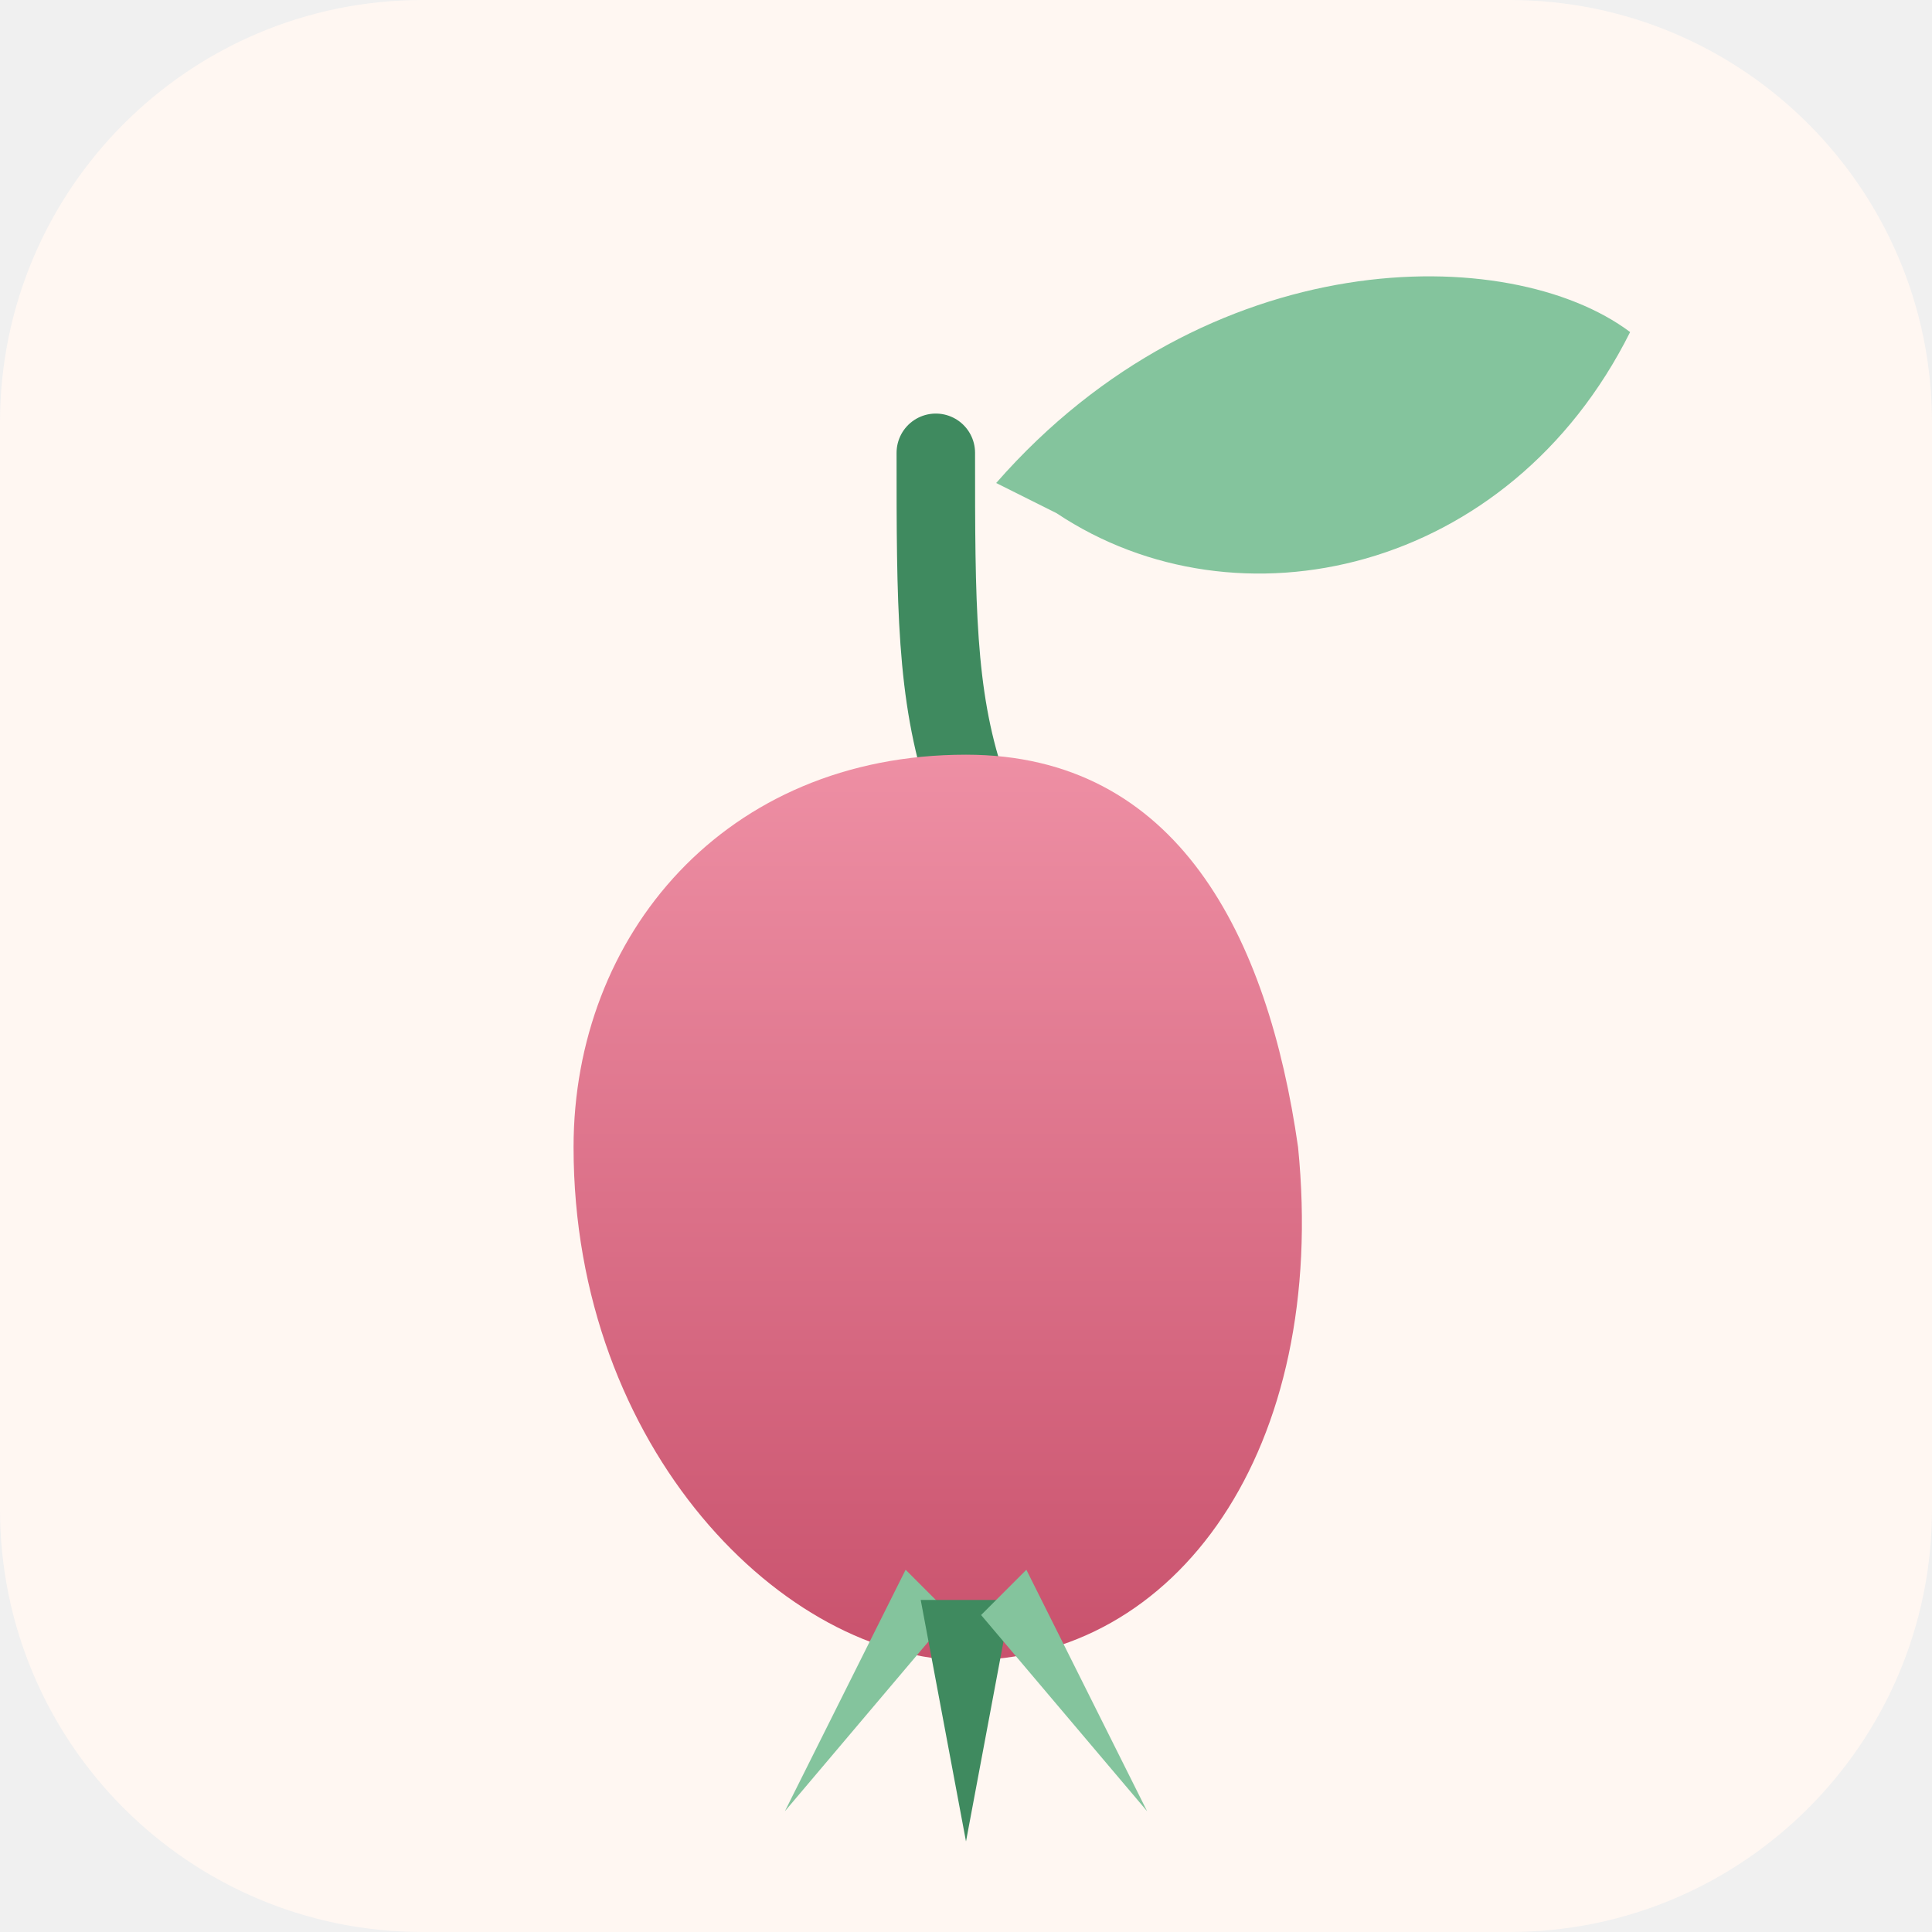
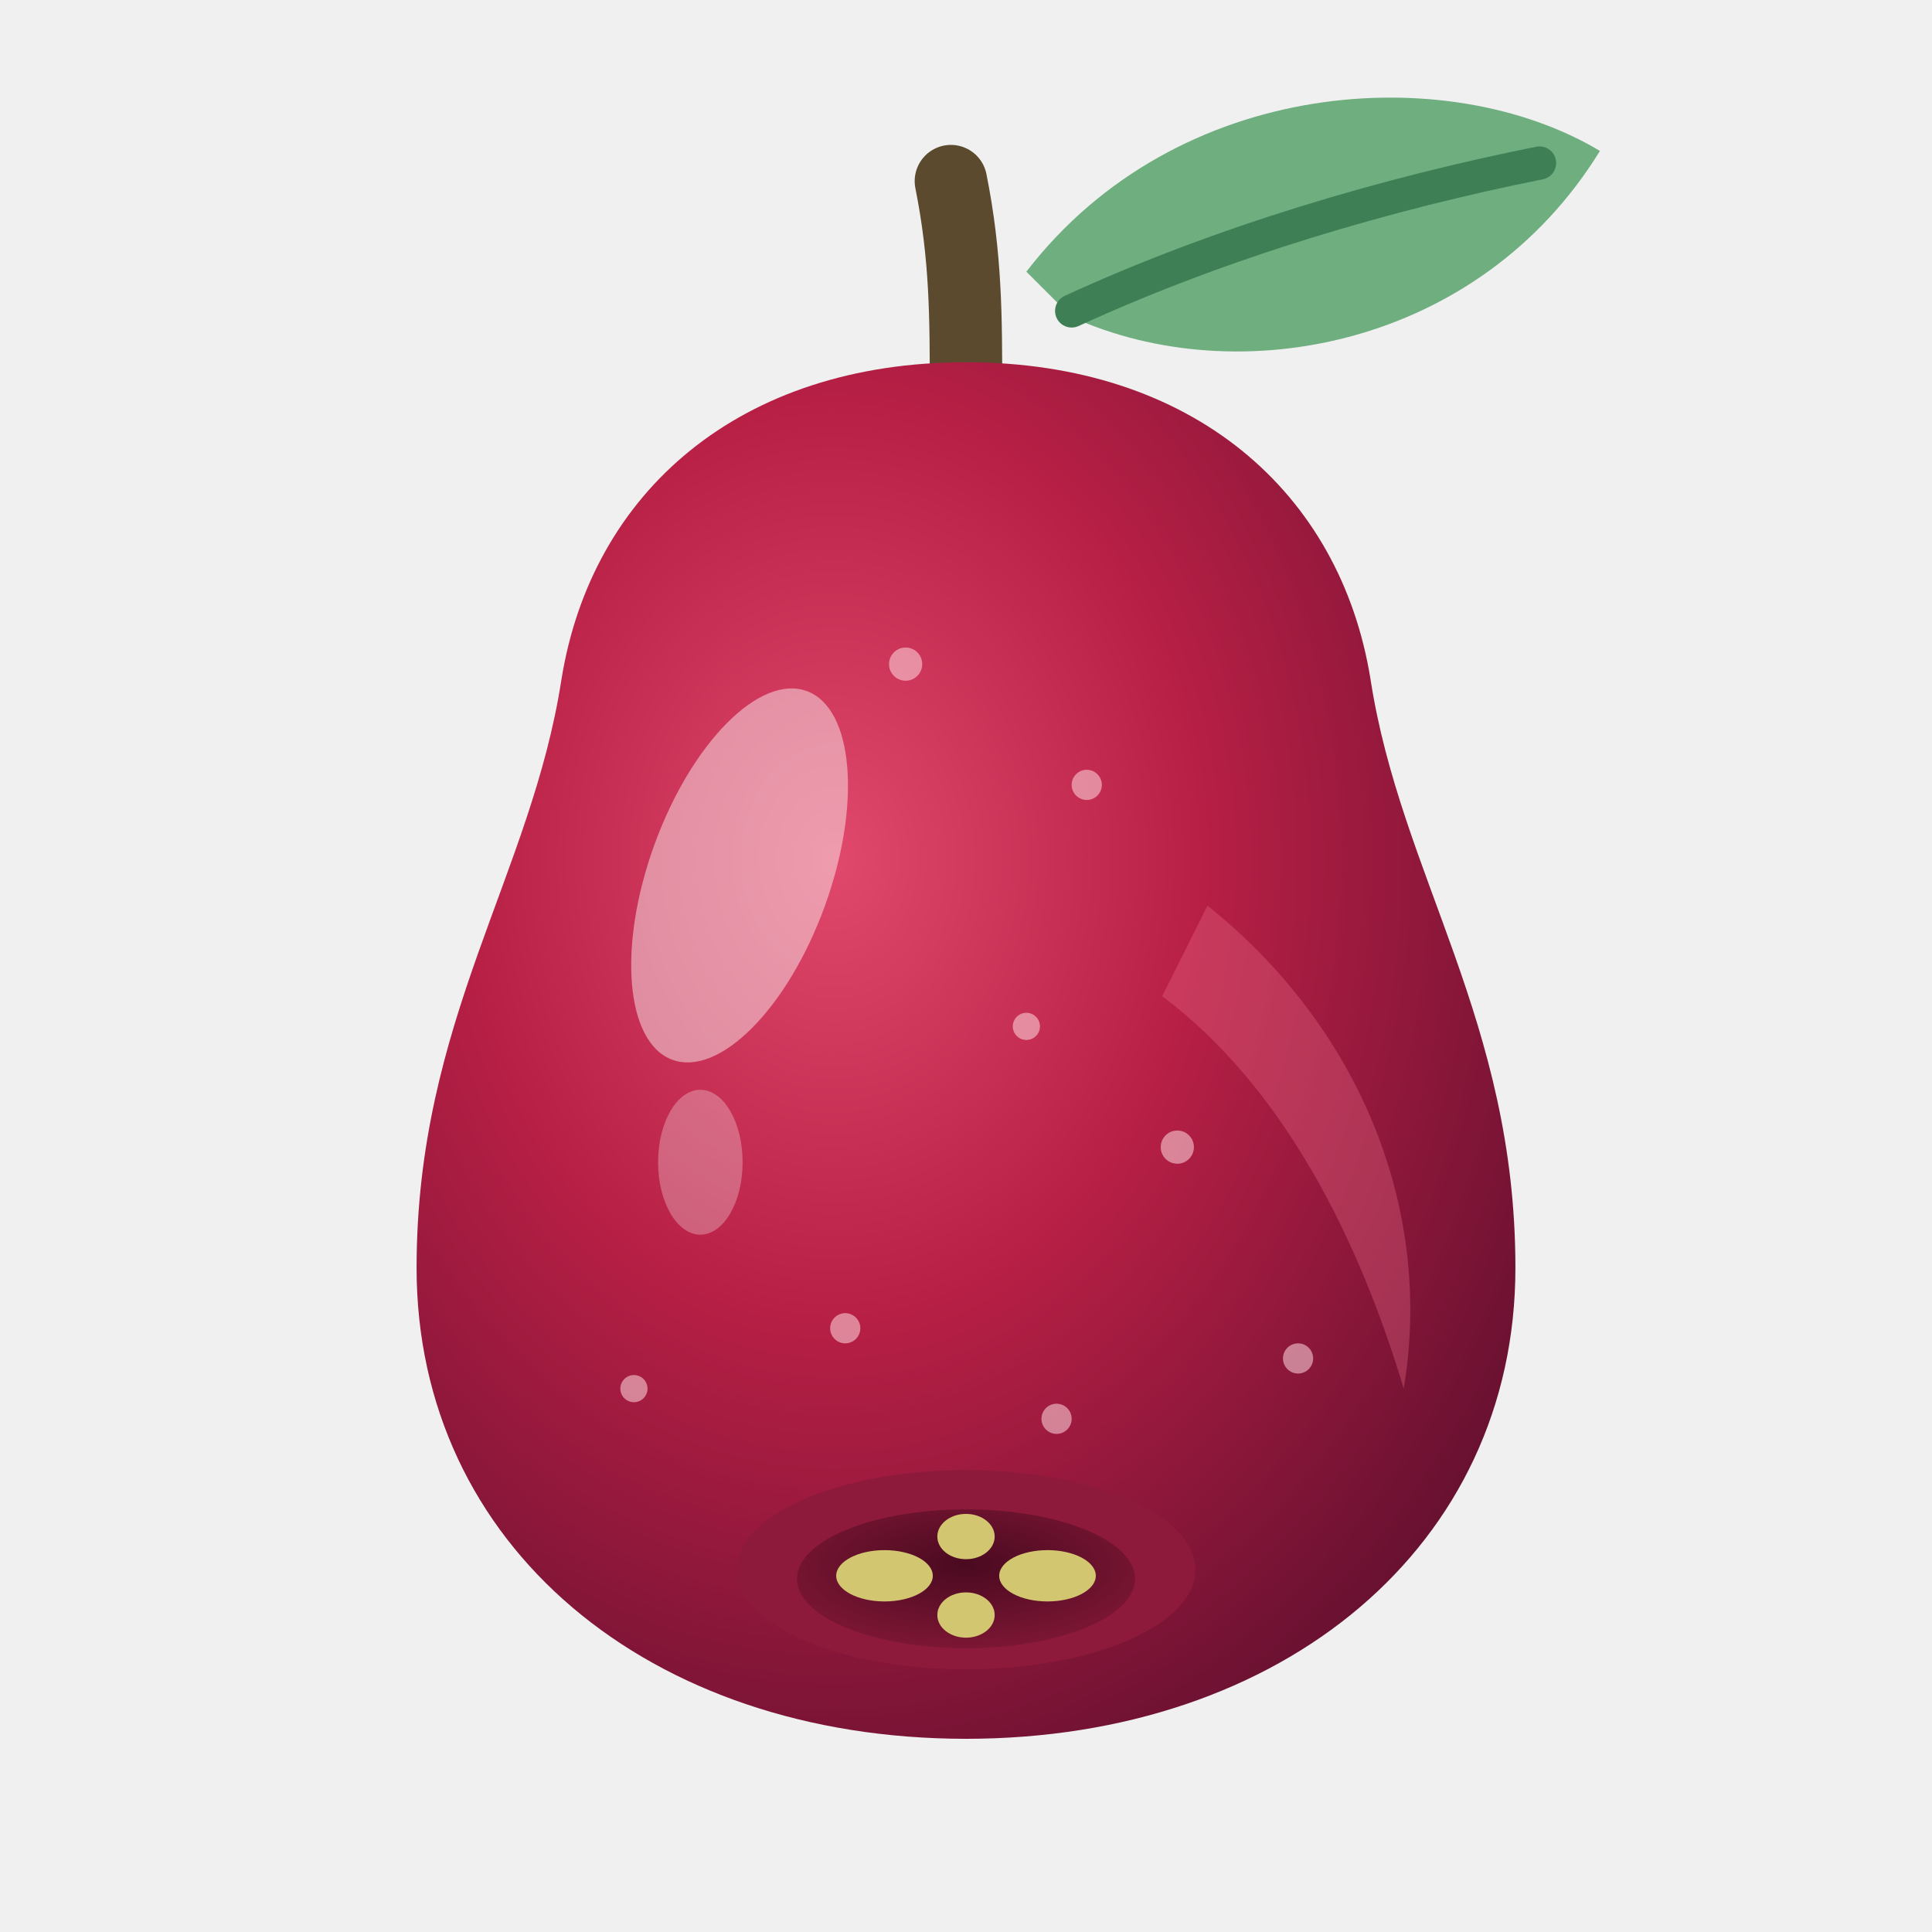
<svg xmlns="http://www.w3.org/2000/svg" viewBox="0 0 64 64" role="img" aria-label="Localijambo">
  <defs>
-     <linearGradient id="jambo" x1="0" y1="0" x2="0" y2="1">
-       <stop offset="0" stop-color="#EE8FA4" />
-       <stop offset="1" stop-color="#C9526D" />
-     </linearGradient>
+     <radialGradient id="jv-skin" cx="0.38" cy="0.36" r="0.75">
+       <stop offset="0" stop-color="#E0496B" />
+       <stop offset="0.45" stop-color="#B71F45" />
+       <stop offset="1" stop-color="#651030" />
+     </radialGradient>
+     <radialGradient id="jv-crater" cx="0.5" cy="0.4" r="0.6">
+       <stop offset="0" stop-color="#4A0A20" />
+       <stop offset="1" stop-color="#7C1634" />
+     </radialGradient>
  </defs>
-   <rect width="64" height="64" rx="14" fill="#FFF7F2" />
-   <path d="M33 16 C40 8 50 8 54 11 C50 19 41 21 35 17 Z" fill="#84C49D" />
-   <path d="M31 15 C31 20 31 23 32 26" fill="none" stroke="#3F8A5F" stroke-width="2.6" stroke-linecap="round" />
-   <path d="M32 25            C24 25 19 31 19 38            C19 48 26 55 32 55            C39 55 44 48 43 38            C42 31 39 25 32 25 Z" fill="url(#jambo)" />
-   <path d="M30 52 L26 60 L31.5 53.5 Z" fill="#84C49D" />
-   <path d="M30.5 53 L32 61 L33.5 53 Z" fill="#3F8A5F" />
-   <path d="M34 52 L38 60 L32.5 53.5 Z" fill="#84C49D" />
+   <path d="M34 9 C39 2.5 48 2 53 5 C49 11.5 41 13 35.5 10.5 Z" fill="#6FAE7F" />
+   <path d="M35.5 10.3 C40.5 8 46 6.4 51 5.4" fill="none" stroke="#3F7F55" stroke-width="1.1" stroke-linecap="round" />
+   <path d="M31.5 6 C32 8.5 32 10.5 32 13" fill="none" stroke="#5B4A2E" stroke-width="2.4" stroke-linecap="round" />
+   <path d="M32 12 C24.5 12 19.6 16.3 18.6 22.5 C17.6 29 13.8 33.8 13.8 42 C13.8 51.2 21.5 57.6 32 57.6 C42.5 57.6 50.2 51.2 50.2 42 C50.2 33.8 46.4 29 45.4 22.5 C44.4 16.3 39.5 12 32 12 Z" fill="url(#jv-skin)" />
+   <path d="M40 30 C45 34 47.5 40 46.5 46 C45 41 42.5 36 38.5 33 Z" fill="#E86A86" opacity="0.35" />
+   <ellipse cx="32" cy="52" rx="7.6" ry="3.3" fill="#8E1A3B" />
+   <ellipse cx="32" cy="52.3" rx="5.6" ry="2.3" fill="url(#jv-crater)" />
+   <g fill="#D3C670">
+     <ellipse cx="29.3" cy="52.2" rx="1.6" ry="0.85" />
+     <ellipse cx="34.7" cy="52.2" rx="1.6" ry="0.85" />
+     <ellipse cx="32" cy="50.9" rx="0.95" ry="0.75" />
+     <ellipse cx="32" cy="53.5" rx="0.95" ry="0.75" />
+   </g>
+   <ellipse cx="24.5" cy="29" rx="3" ry="6.5" transform="rotate(20 24.5 29)" fill="#fff" opacity="0.45" />
+   <ellipse cx="23.2" cy="38.5" rx="1.4" ry="2.4" fill="#fff" opacity="0.28" />
+   <g fill="#FFD9E0" opacity="0.55">
+     <circle cx="30" cy="22" r="0.55" />
+     <circle cx="36" cy="26" r="0.5" />
+     <circle cx="39" cy="38" r="0.55" />
+     <circle cx="28" cy="44" r="0.5" />
+     <circle cx="34" cy="34" r="0.45" />
+     <circle cx="43" cy="45" r="0.5" />
+     <circle cx="21" cy="46" r="0.45" />
+     <circle cx="35" cy="47" r="0.5" />
+   </g>
</svg>
